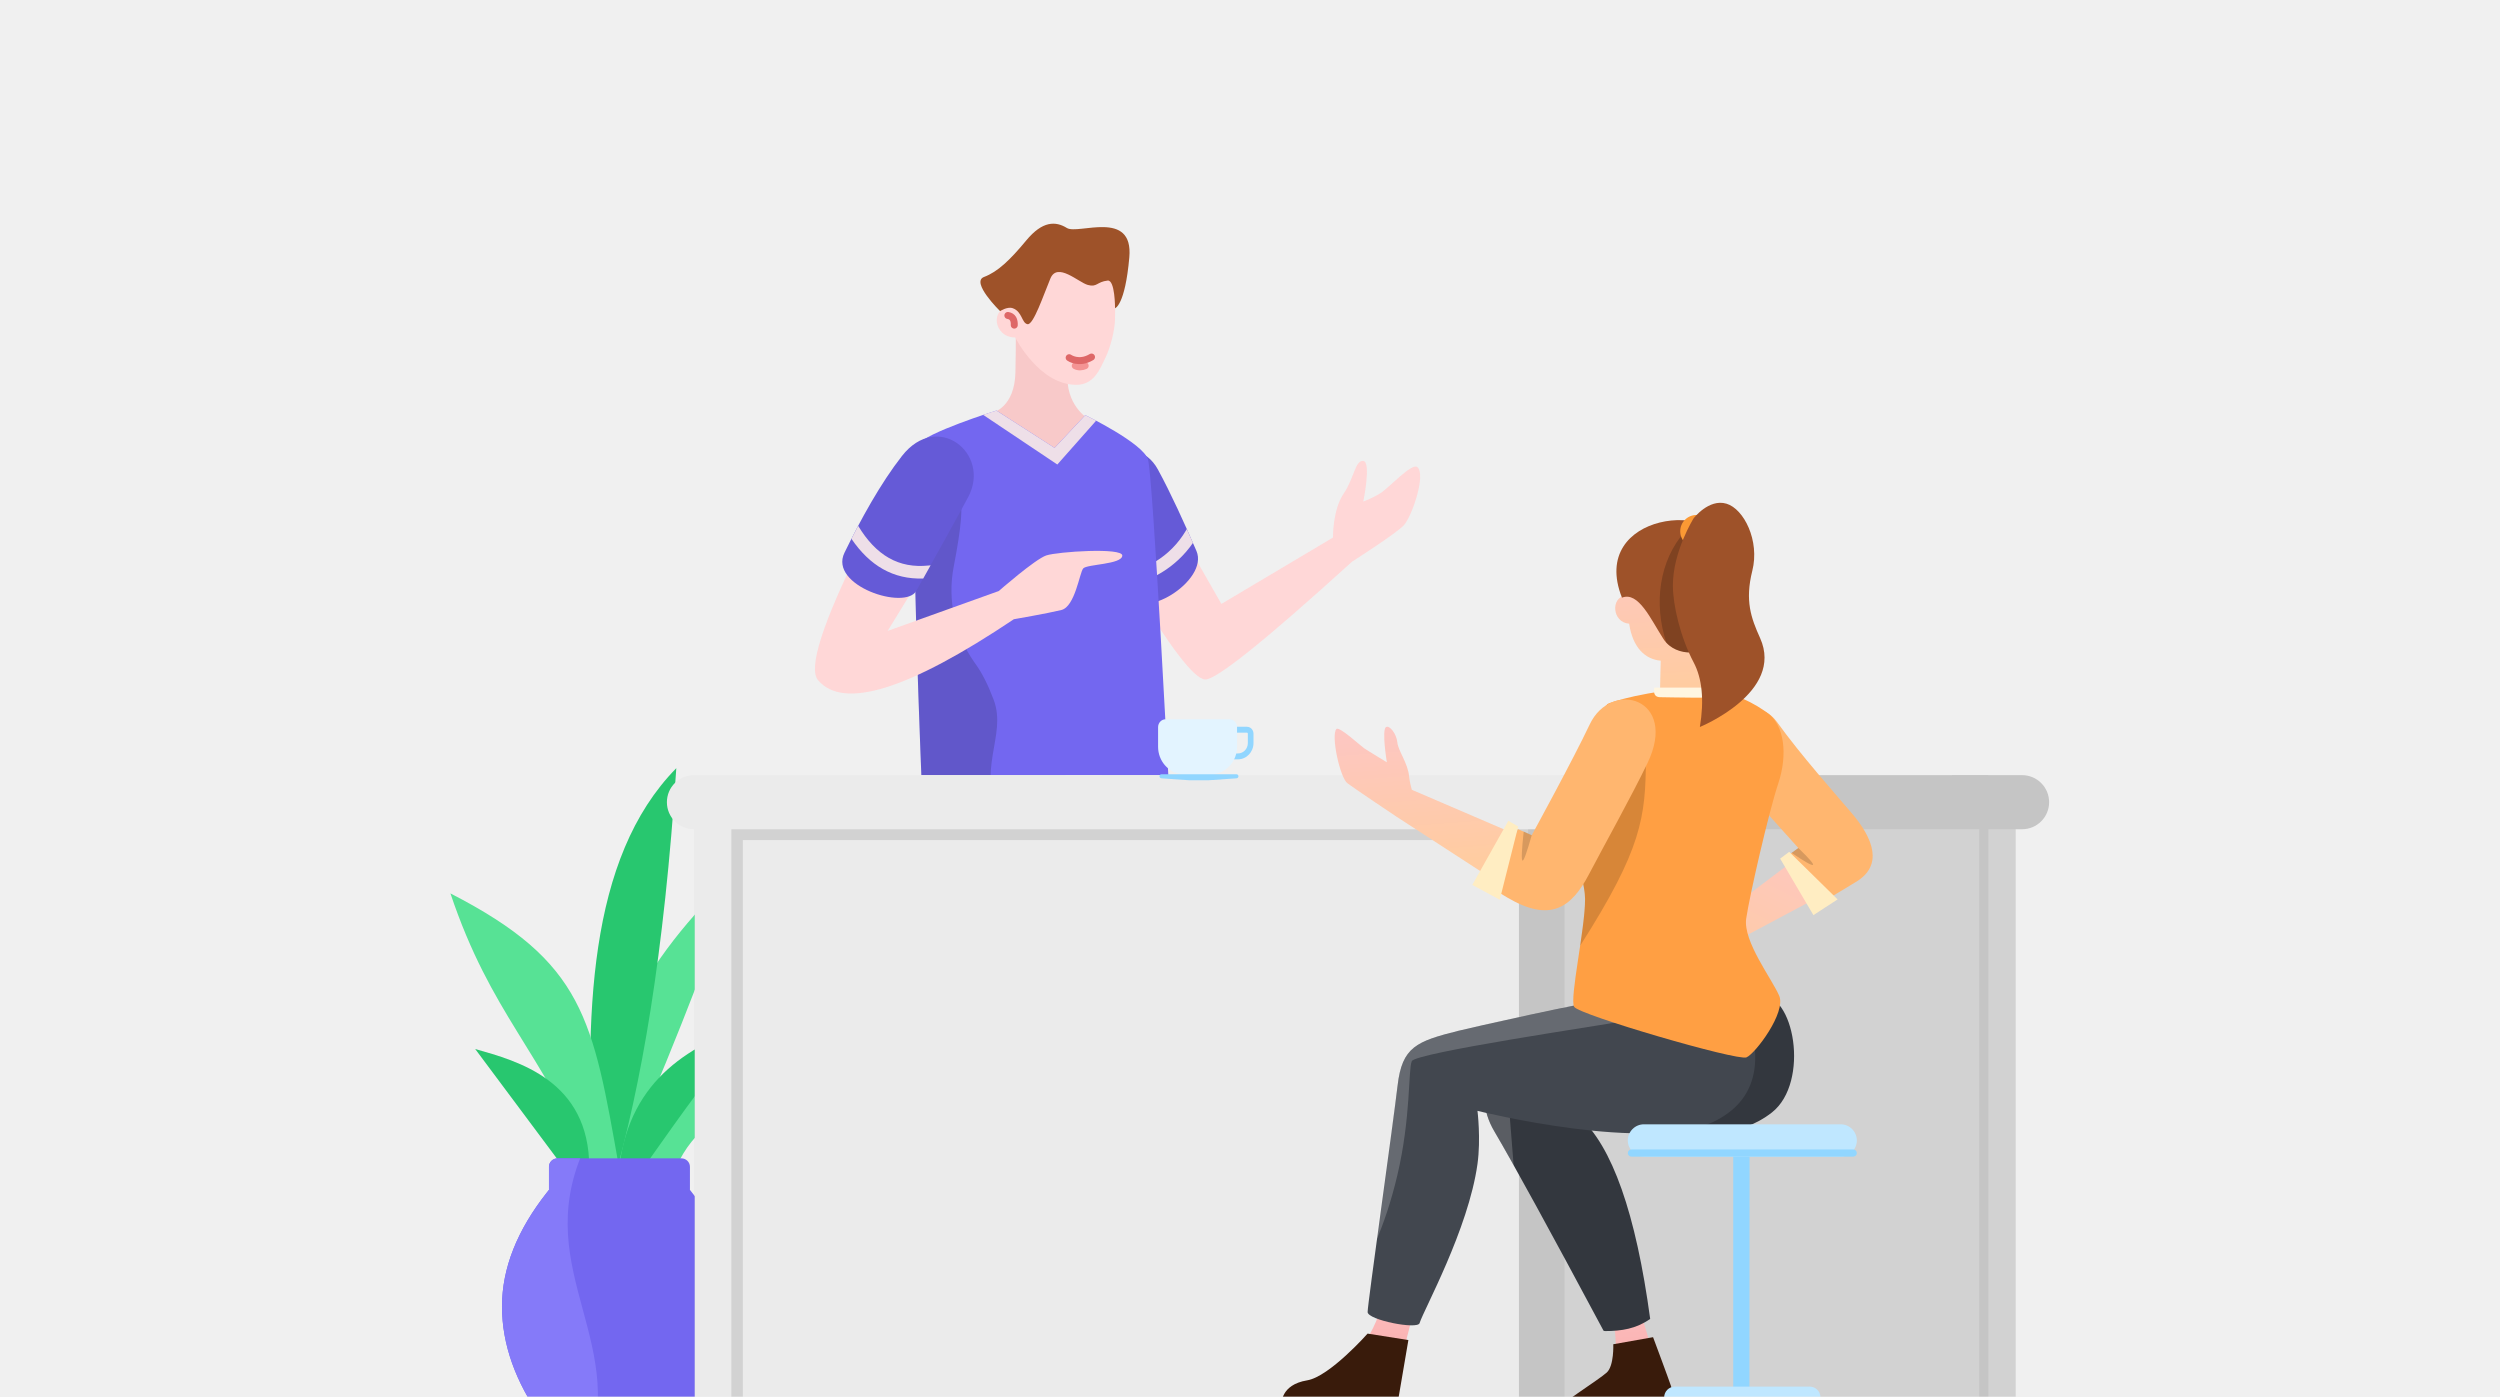
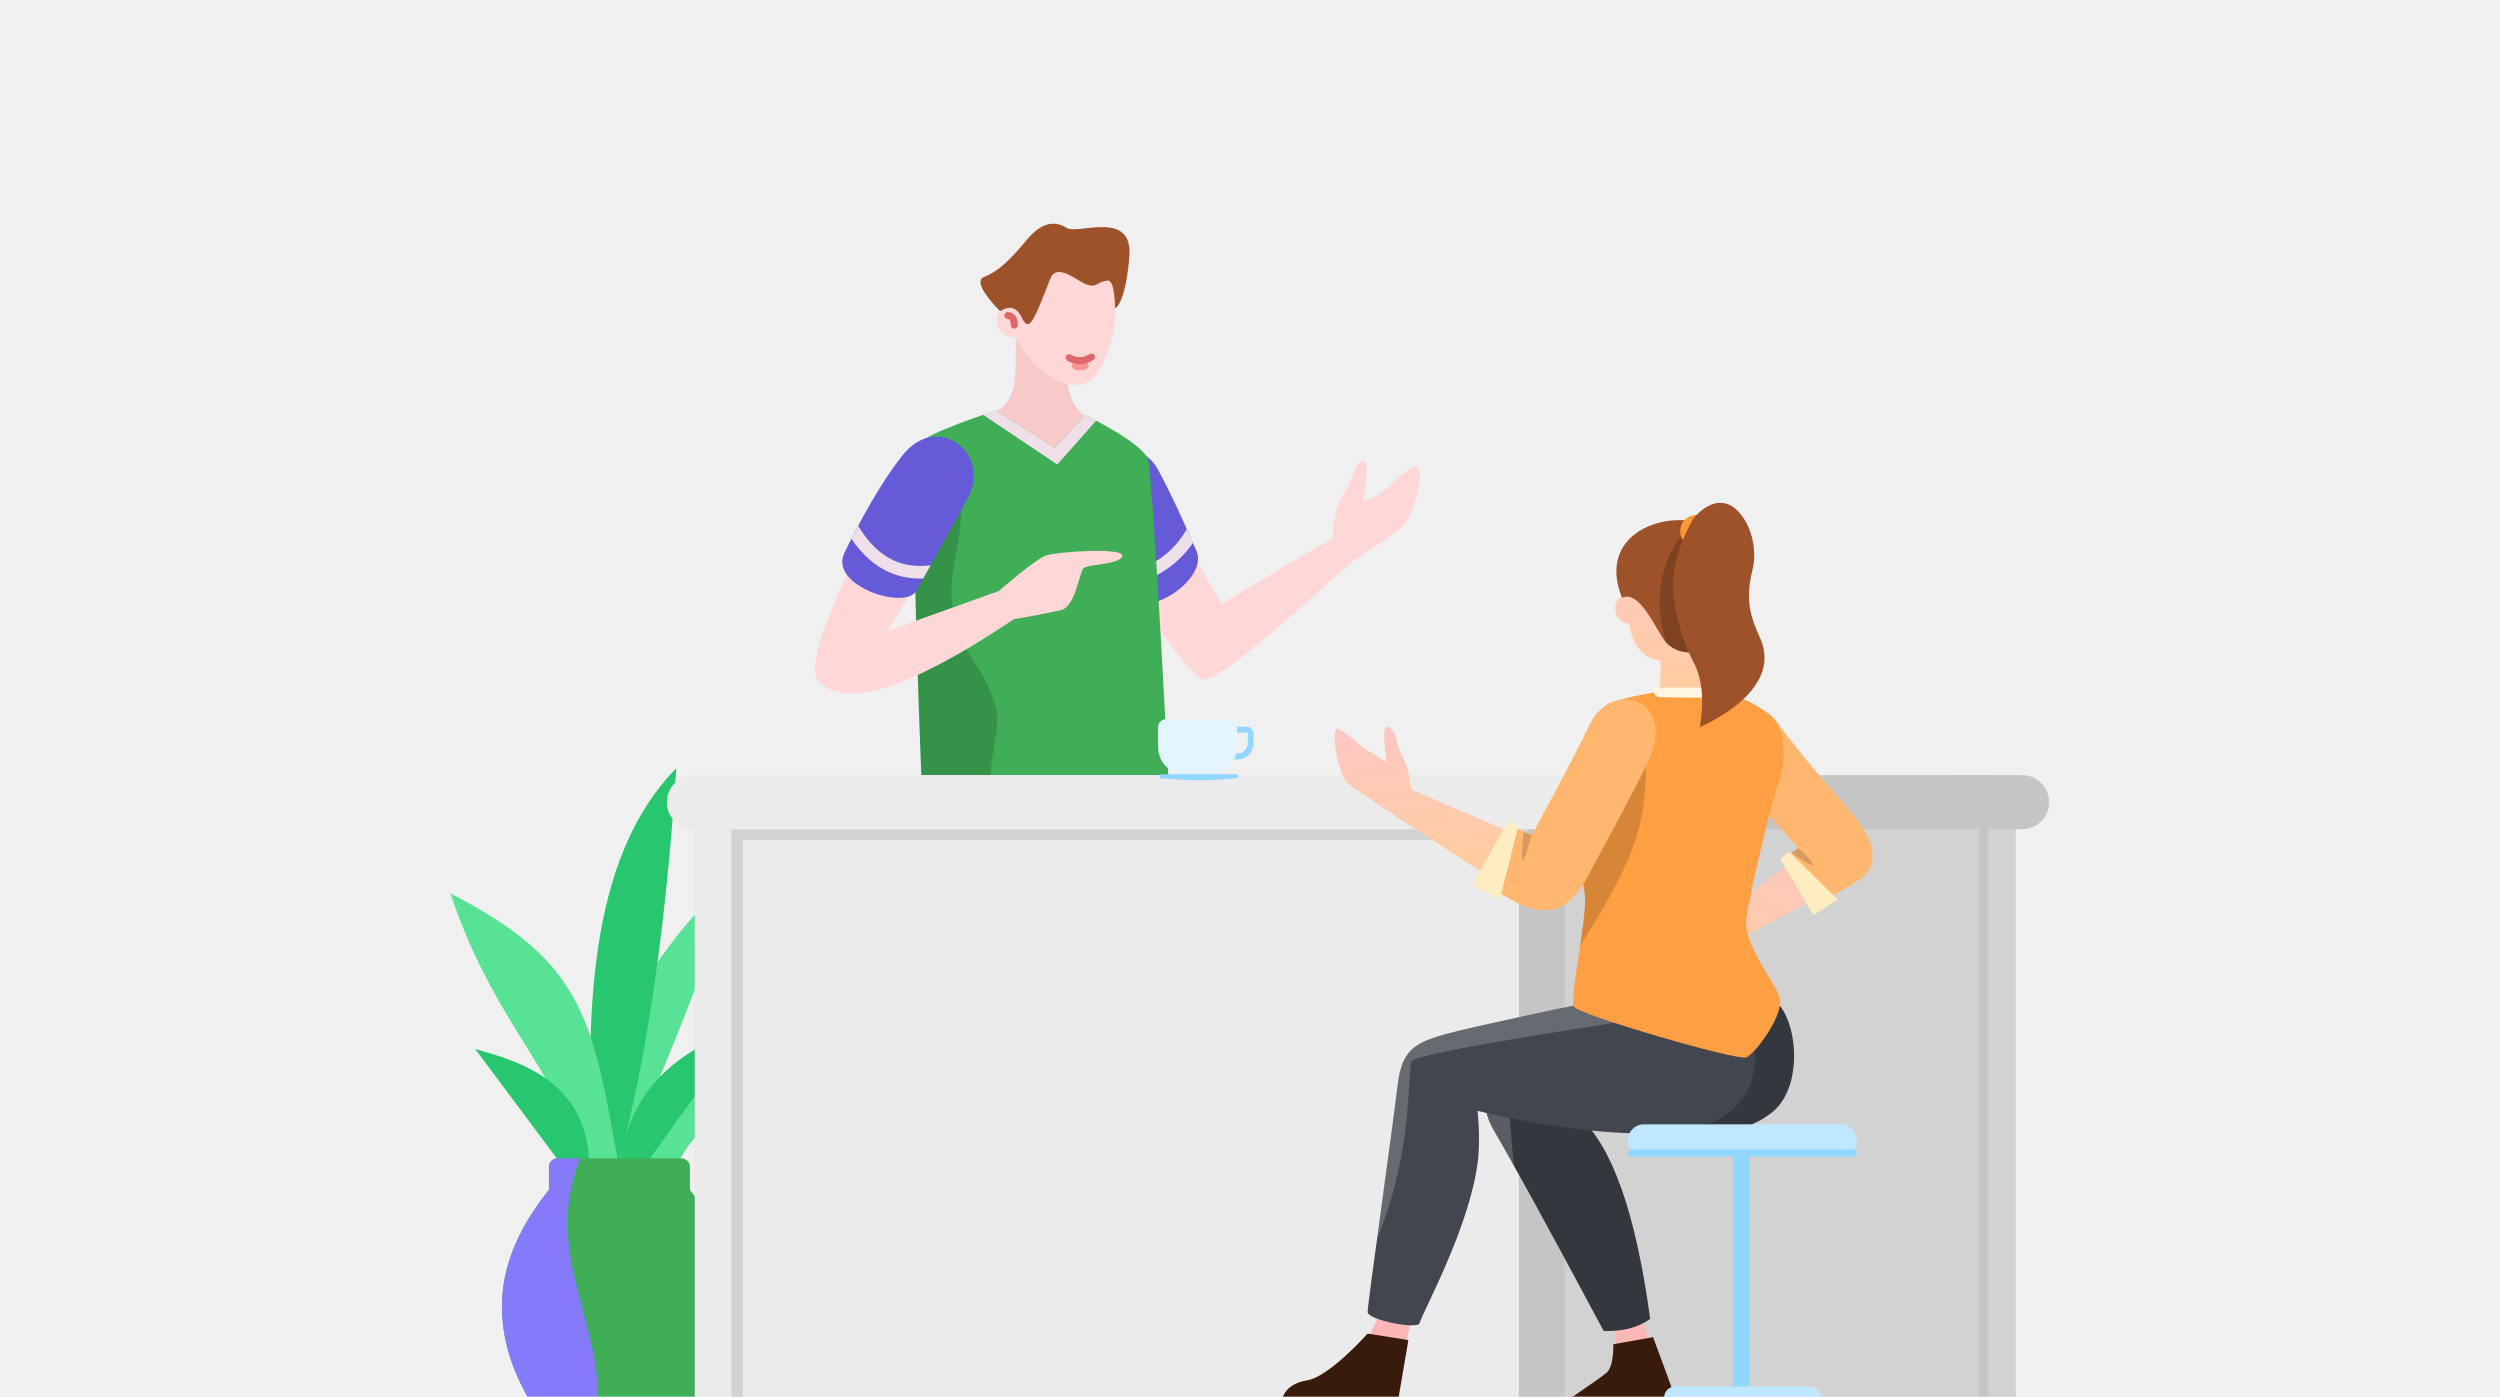
<svg xmlns="http://www.w3.org/2000/svg" xmlns:xlink="http://www.w3.org/1999/xlink" width="358px" height="200px" viewBox="0 0 358 200" version="1.1">
  <defs>
    <path d="M6,0 L352,0 C355.314,-6.08718376e-16 358,2.686 358,6 L358,200 L358,200 L0,200 L0,6 C-4.05812251e-16,2.686 2.686,6.08718376e-16 6,0 Z" id="path-1" />
    <path d="M7.952,0.064 L25.69,0.064 C26.366,0.064 26.914,0.603 26.914,1.268 L26.914,4.578 C31.399,10.144 33.642,15.71 33.642,21.277 C33.642,26.672 31.727,32.066 27.896,37.461 C27.668,37.784 27.293,37.976 26.894,37.976 L6.749,37.976 C6.349,37.976 5.975,37.784 5.746,37.461 C1.915,32.066 0,26.672 0,21.277 C0,15.815 2.159,10.354 6.477,4.893 L6.728,4.578 L6.728,1.268 C6.728,0.603 7.276,0.064 7.952,0.064 Z" id="path-3" />
    <linearGradient x1="37.551%" y1="102.348%" x2="37.551%" y2="13.407%" id="linearGradient-5">
      <stop stop-color="#752E73" offset="0%" />
      <stop stop-color="#222735" offset="100%" />
    </linearGradient>
    <linearGradient x1="49.141%" y1="69.518%" x2="51.897%" y2="4.78%" id="linearGradient-6">
      <stop stop-color="#752E73" offset="0%" />
      <stop stop-color="#222735" offset="100%" />
    </linearGradient>
    <linearGradient x1="46.146%" y1="-28.186%" x2="50%" y2="91.05%" id="linearGradient-7">
      <stop stop-color="#FDC6C6" offset="0%" />
      <stop stop-color="#FFCCA1" offset="100%" />
    </linearGradient>
    <linearGradient x1="46.571%" y1="-28.186%" x2="50%" y2="91.05%" id="linearGradient-8">
      <stop stop-color="#FDC6C6" offset="0%" />
      <stop stop-color="#FAB2B2" offset="100%" />
    </linearGradient>
    <linearGradient x1="45.662%" y1="-28.186%" x2="50%" y2="91.05%" id="linearGradient-9">
      <stop stop-color="#FDC6C6" offset="0%" />
      <stop stop-color="#FAB2B2" offset="100%" />
    </linearGradient>
    <linearGradient x1="44.189%" y1="-28.186%" x2="50%" y2="91.05%" id="linearGradient-10">
      <stop stop-color="#FDC6C6" offset="0%" />
      <stop stop-color="#FFCCA1" offset="100%" />
    </linearGradient>
    <linearGradient x1="42.314%" y1="-8.513%" x2="50%" y2="80.721%" id="linearGradient-11">
      <stop stop-color="#FDC6C6" offset="0%" />
      <stop stop-color="#FFCCA1" offset="100%" />
    </linearGradient>
  </defs>
  <g id="📝-Pages-New" stroke="none" stroke-width="1" fill="none" fill-rule="evenodd">
    <g id="Knowledge-Base" transform="translate(-670, -445)">
      <g id="Illustration" transform="translate(670, 445)">
        <mask id="mask-2" fill="white">
          <use xlink:href="#path-1" />
        </mask>
        <g id="Mask" />
        <g id="Coffe-Break" mask="url(#mask-2)">
          <g transform="translate(64, 32)">
            <g id="Group-79" transform="translate(0.5, 78)">
              <g id="Group-86">
                <path d="M23.979,58.234 C30.346,43.991 36.13,29.363 41.424,14.412 C29.228,25.78 19.744,39.63 21.095,58.234 L23.979,58.234 Z" id="Path-113" fill="#57E295" />
                <path d="M20.586,59.721 C19.079,35.435 19.718,12.88 32.347,0 C30.605,26.665 27.346,45.45 23.219,59.721 L20.586,59.721 Z" id="Rectangle" fill="#28C76F" />
                <path d="M20.007,57.192 C12.951,40.221 5.861,35.356 2.45563569e-14,17.935 C19.181,27.771 20.383,35.893 24.148,57.192 L20.007,57.192 Z" id="Path-112" fill="#57E295" />
                <path d="M16.209,57.192 L3.551,40.221 C9.665,41.944 19.883,44.735 19.883,57.192 L16.209,57.192 Z" id="Path-114" fill="#28C76F" />
                <path d="M28.048,57.192 L32.271,57.192 C34.954,51.651 38.735,47.837 47.884,52.461 C41.887,43.427 29.583,40.694 28.048,57.192 Z" id="Path-116" fill="#57E295" />
                <path d="M24.164,57.192 L27.675,57.192 C34.12,48.078 36.891,44.106 43.56,36.323 C34.774,39.62 25.756,44.106 24.164,57.192 Z" id="Path-117" fill="#28C76F" />
              </g>
              <g id="Group-85" transform="translate(7.384615, 55.8125)">
                <mask id="mask-4" fill="white">
                  <use xlink:href="#path-3" />
                </mask>
-                 <use id="Rectangle" fill="#7367F0" xlink:href="#path-3" />
+                 <use id="Rectangle" fill="#3fae56" xlink:href="#path-3" />
                <path d="M-4.282,-0.978 L11.622,-0.978 C4.008,16.458 19.027,26.784 11.622,44.155 L-4.282,44.155 L-4.282,-0.978 Z" id="Rectangle" fill="#857AF9" mask="url(#mask-4)" />
              </g>
            </g>
            <g id="Men4.4" transform="translate(52.5, 0)">
              <g id="LArm" transform="translate(39.53239, 32.45842)">
                <path d="M34.851,12.517 C34.851,12.517 34.789,8.585 36.36,6.26 C37.931,3.936 37.993,1.467 39.182,1.548 C40.371,1.628 39.193,7.367 39.193,7.367 C39.193,7.367 40.702,6.797 41.785,6.075 C42.869,5.353 46.155,1.794 46.923,2.424 C48.225,3.499 46.128,9.561 44.985,10.773 C43.84,11.985 37.58,15.972 37.58,15.972 C25.106,27.306 18.09,32.93 16.529,32.844 C14.969,32.757 11.469,28.182 6.03,19.117 L14.5,14.377 L18.87,22.02 L34.851,12.517 Z" id="Path" fill="#FFD7D7" />
                <path d="M0.935,10.367 C2.142,13.139 3.819,17 5.459,20.65 C7.31,24.768 17.13,18.686 15.299,14.44 C13.653,10.622 11.607,6.113 9.772,2.758 C6.415,-3.373 -2.972,1.401 0.935,10.367 Z" id="Path" fill="#655AD7" />
                <path d="M13.919,11.298 C14.22,11.969 14.514,12.635 14.799,13.286 C12.351,16.831 8.664,18.914 4.941,19.493 L4.179,17.779 L4.179,17.779 C7.749,17.375 11.548,15.338 13.795,11.513 L13.919,11.298 Z" id="Path" fill="#EEDFE8" />
              </g>
              <g id="Head" transform="translate(23.19555, 0)">
                <path d="M2.51,27.061 C2.51,27.061 5.606,26.341 5.713,21.317 C5.821,16.293 5.745,14.579 5.745,14.579 L13.084,14.457 C13.084,14.457 13.158,20.056 13.159,22.081 C13.162,26.49 16.468,28.196 16.468,28.196 C16.468,28.196 16.193,32.501 10.015,32.845 C5.191,33.115 2.51,27.061 2.51,27.061 Z" id="Path" fill="#F8C9C9" />
                <g id="Head1" transform="translate(0.3051, 0)">
                  <path d="M4.766,12.039 C1.725,11.923 2.221,16.333 5.381,16.327 C5.381,16.327 8.776,23.09 14.107,23.107 C16.675,23.116 17.514,20.85 18.284,19.26 C19.054,17.669 19.619,15.29 19.666,13.833 C19.716,12.28 19.722,7.177 19.722,7.177 L11.847,3.567 L4.648,7.171 L4.766,12.039 Z" id="Path" fill="#FFD7D7" />
                  <path d="M13.974,20.446 C14.454,20.645 14.987,20.527 15.385,20.297" id="Path" stroke="#F49494" stroke-linecap="round" transform="translate(14.67981, 20.42227) rotate(6) translate(-14.67981, -20.42227) " />
                  <path d="M0.912,7.661 C2.867,6.926 4.621,5.252 6.956,2.433 C9.29,-0.385 11.171,-0.348 12.78,0.649 C14.389,1.646 22.331,-2.081 21.718,4.851 C21.104,11.789 19.672,12.135 19.672,12.135 C19.672,12.135 19.686,8.054 18.616,8.177 C17.039,8.358 17.109,9.172 15.774,8.804 C14.439,8.436 11.416,5.487 10.42,7.871 C9.425,10.254 7.984,14.567 7.142,14.423 C6.3,14.274 6.394,12.615 5.024,12.135 C4.25,11.864 3.212,12.553 3.212,12.553 C3.212,12.553 -1.044,8.392 0.912,7.661 Z" id="Path" fill="#9E5229" />
                  <path d="M13.166,18.804 C13.166,18.804 14.24,20.132 16.281,19.541" id="Path" stroke="#DE6767" stroke-linecap="round" transform="translate(14.72367, 19.24829) rotate(-15) translate(-14.72367, -19.24829) " />
                  <path d="M5.072,14.632 C5.262,13.95 5.176,13.354 4.492,13.08" id="Path-8" stroke="#DE6767" stroke-linecap="round" transform="translate(4.82592, 13.85597) rotate(-13) translate(-4.82592, -13.85597) " />
                </g>
              </g>
              <g id="LLeg" transform="translate(27.37547, 68.80551)">
                <path d="M0,0 C0,0 5.19,56.278 5.351,60.191 C5.513,64.103 3.685,70.854 3.72,78.172 C3.756,85.49 3.745,102.601 4.388,109.221 C4.803,113.501 15.14,113.033 15.837,109.46 C16.972,103.636 20.649,64.913 20.7,57.924 C20.752,50.935 21.193,0.673 21.193,0.673 L0,0 Z" id="Path" fill="url(#linearGradient-5)" />
                <path d="M8.253,61.942 L8.265,62.082 C8.438,64.467 6.933,72.317 3.751,85.63 L3.72,78.172 L3.72,78.172 C3.685,70.985 5.448,64.344 5.358,60.403 L5.351,60.191 C5.297,58.872 4.672,51.607 3.866,42.552 L4.242,43.878 C6.449,51.733 7.786,57.755 8.253,61.942 Z" id="Path" fill-opacity="0.192" fill="#FFFFFF" />
                <ellipse id="Oval" fill-opacity="0.192" fill="#FFFFFF" transform="translate(17.34076, 60.86724) rotate(3) translate(-17.34076, -60.86724) " cx="17.341" cy="60.867" rx="2.549" ry="4.328" />
              </g>
              <g id="RLeg" transform="translate(7.802445, 68.52333)">
                <path d="M10.037,0.739 C10.037,0.739 6.427,39.354 6.476,46.749 C6.525,54.144 7.587,57.391 6.075,62.696 C4.564,68.001 3.182,103.97 3.274,108.797 C3.365,113.548 14.102,113.271 14.453,110.012 C15.125,103.778 21.595,66.25 22.372,59.968 C23.148,53.686 32.747,0.206 32.747,0.206 L10.037,0.739 Z" id="Path" fill="url(#linearGradient-6)" />
                <path d="M13.057,26.948 L12.375,29.399 C10.378,36.632 8.535,44.281 9.018,55.208 L9.041,55.707 C9.16,58.074 7.644,71.811 4.492,96.918 L4.192,98.682 C3.883,100.482 3.608,102.018 3.367,103.289 L3.435,101.066 C3.837,88.792 4.918,66.758 6.075,62.696 C7.587,57.391 6.525,54.144 6.476,46.749 C6.441,41.573 8.2,21.098 9.259,9.28 L10.037,0.739 L14.756,0.629 L14.768,1.944 C14.851,14.085 14.281,22.42 13.057,26.948 L13.057,26.948 Z" id="Path" fill-opacity="0.192" fill="#FFFFFF" />
                <ellipse id="Oval" fill-opacity="0.192" fill="#FFFFFF" transform="translate(18.20958, 60.51244) rotate(5) translate(-18.20958, -60.51244) " cx="18.21" cy="60.512" rx="2.913" ry="4.689" />
              </g>
              <g id="Body" transform="translate(14.0444, 26.79107)">
-                 <path d="M24.867,0.656 C24.867,0.656 33.142,4.662 33.85,7.012 C34.559,9.361 36.932,55.454 36.932,55.454 C25.256,60.793 13.47,61.259 1.561,56.369 C1.561,56.369 -0.547,7.123 0.819,4.948 C1.923,3.186 12.145,0 12.145,0 L20.468,5.345 L24.867,0.656 Z" id="Path" fill="#7367F0" />
+                 <path d="M24.867,0.656 C24.867,0.656 33.142,4.662 33.85,7.012 C34.559,9.361 36.932,55.454 36.932,55.454 C25.256,60.793 13.47,61.259 1.561,56.369 C1.561,56.369 -0.547,7.123 0.819,4.948 C1.923,3.186 12.145,0 12.145,0 L20.468,5.345 L24.867,0.656 Z" id="Path" fill="#3fae56" />
                <path d="M6.863,12.489 C7.399,13.435 7.123,16.711 6.033,22.319 C5.105,27.097 6.166,32.039 8.968,36.026 L9.125,36.246 C10.073,37.553 10.946,39.272 11.745,41.406 C13.723,46.685 9.103,51.078 12.743,59.405 C9.028,58.912 5.3,57.904 1.561,56.369 L1.338,50.873 C0.944,40.74 0.181,19.275 0.396,9.682 L0.88,9.772 C4.205,10.414 6.199,11.319 6.863,12.489 Z" id="Path" fill-opacity="0.16" fill="#000000" />
                <path d="M12.145,0 L20.468,5.345 L24.867,0.656 L25.496,0.97 C25.747,1.098 26.063,1.261 26.423,1.451 L20.865,7.728 L10.237,0.613 L11.034,0.35 C11.713,0.129 12.145,0 12.145,0 Z" id="Path" fill="#EEDFE8" />
              </g>
              <g id="RArm" transform="translate(0, 30.39757)">
                <path d="M26.528,22.236 C26.528,22.236 31.739,17.668 33.335,17.138 C34.93,16.608 44.273,15.971 44.214,17.169 C44.147,18.452 39.129,18.379 38.609,19.01 C38.089,19.641 37.45,24.472 35.485,24.956 C33.523,25.441 28.683,26.276 28.683,26.276 C13.598,36.383 4.25,39.291 0.641,34.997 C-0.799,33.285 1.296,26.772 6.924,15.456 L18.268,15.456 L10.613,27.949 L26.528,22.236 Z" id="Path" fill="#FFD7D7" />
                <path d="M12.665,2.894 C9.631,6.768 6.759,11.971 4.426,16.76 C2.138,21.458 13.117,25.054 14.716,22.211 C17.367,17.495 21.535,9.961 22.184,8.71 C25.391,2.53 17.751,-3.601 12.665,2.894 Z" id="Path" fill="#655AD7" />
                <path d="M16.517,18.58 L16.764,18.551 L15.706,20.445 L15.706,20.445 C11.435,20.594 8.059,18.627 5.423,14.755 C5.737,14.138 6.058,13.518 6.387,12.898 C8.945,17.131 12.188,19.045 16.517,18.58 L16.517,18.58 Z" id="Path" fill="#EEDFE8" />
              </g>
            </g>
            <g id="Group-26" transform="translate(31, 79)">
              <g id="Group-25" transform="translate(4.5, 0)">
                <polygon id="Rectangle" fill="#91D6FF" points="53.09 2.583 61.811 2.583 61.811 78.571 53.09 78.571" />
                <polygon id="Rectangle" fill="#E3F4FF" points="53.09 -2.427296e-13 58.323 -2.427296e-13 58.323 78.571 53.09 78.571" />
                <polygon id="Rectangle" fill="#D2D2D2" points="2.39646776e-14 2.583 43.171 2.583 43.171 17.176 8.721 17.176 8.721 102.656 0 102.656" />
                <polygon id="Rectangle" fill="#EBEBEB" points="9.80718986e-14 2.583 5.233 2.583 5.233 102.656 8.81955466e-14 102.656" />
              </g>
              <g id="Group-25" transform="translate(0.5, 0)">
                <polygon id="Rectangle" fill="#D2D2D2" points="184.451 2.583 193.148 2.583 193.148 102.656 184.451 102.656" />
                <polygon id="Rectangle" fill="#C5C5C5" points="184.02 -2.427296e-13 189.238 -2.427296e-13 189.238 102.656 184.02 102.656" />
                <polygon id="Rectangle" fill="#D2D2D2" points="123.317 2.583 187.933 2.583 187.933 102.318 132.014 102.656 123.317 102.656" />
                <polygon id="Rectangle" fill="#EBEBEB" points="10.871 -1.91433929e-13 124.622 -2.75266377e-13 124.622 102.783 10.871 102.783" />
                <polygon id="Rectangle" fill="#C5C5C5" points="122.013 2.583 127.231 2.583 127.231 102.783 122.013 102.783" />
                <polygon id="Rectangle" fill="#C5C5C5" points="123.317 2.583 128.535 2.583 128.535 102.656 123.317 102.656" />
                <path d="M128.951,0 L194.06,0 C196.2,6.21655142e-15 197.934,1.734 197.934,3.874 C197.934,6.014 196.2,7.748 194.06,7.748 L128.951,7.748 C126.812,7.748 125.077,6.014 125.077,3.874 C125.077,1.734 126.812,3.93032193e-16 128.951,0 Z" id="Rectangle" fill="#C5C5C5" />
                <polygon id="Rectangle" fill="#D2D2D2" points="9.566 1.55 123.317 1.55 123.317 9.298 9.566 9.298" />
                <path d="M3.874,0 L129.009,0 C131.149,1.32702242e-14 132.883,1.734 132.883,3.874 C132.883,6.014 131.149,7.748 129.009,7.748 L3.874,7.748 C1.734,7.748 2.62021462e-16,6.014 0,3.874 C-2.62021462e-16,1.734 1.734,-5.10570166e-17 3.874,0 Z" id="Rectangle" fill="#EBEBEB" />
              </g>
            </g>
            <g id="Cup" transform="translate(108.5, 75.5) scale(-1, 1) translate(-108.5, -75.5) translate(101.5, 71)">
              <path d="M3.637,1.073 L0.942,1.073 C0.422,1.073 0,1.514 0,2.057 L0,3.406 C0,4.694 1,5.739 2.233,5.739 L3.637,5.739 C3.86,5.739 4.041,5.55 4.041,5.317 C4.041,5.084 3.86,4.895 3.637,4.895 L2.233,4.895 C1.446,4.895 0.808,4.228 0.808,3.406 L0.808,2.057 C0.808,1.98 0.868,1.917 0.942,1.917 L3.637,1.917 C3.86,1.917 4.041,1.728 4.041,1.495 C4.041,1.262 3.86,1.073 3.637,1.073 Z" id="Path" fill="#91D6FF" />
              <path d="M12.585,0 C13.18,0 13.662,0.504 13.662,1.125 L13.662,3.938 C13.662,5.962 12.199,7.63 10.317,7.85 L10.316,8.438 L5.602,8.438 L5.602,7.838 C3.767,7.572 2.354,5.927 2.354,3.938 L2.354,1.125 C2.354,0.504 2.837,0 3.431,0 L12.585,0 Z" id="Path" fill="#E3F4FF" />
              <path d="M2.435,7.875 L13.18,7.875 C13.336,7.875 13.462,8.001 13.462,8.156 C13.462,8.315 13.339,8.446 13.181,8.457 L9.237,8.731 L9.237,8.731 L6.41,8.731 L2.434,8.457 C2.276,8.446 2.154,8.315 2.154,8.156 C2.154,8.001 2.28,7.875 2.435,7.875 Z" id="Rectangle" fill="#91D6FF" />
            </g>
            <g id="Wom3.8" transform="translate(118.5, 40)">
              <g id="RArm" transform="translate(54.04724, 29.00508)">
                <path d="M10.009,31.176 C10.009,31.176 4.468,36.149 4.85,36.691 C5.233,37.237 8.08,35.784 8.08,35.784 C8.08,35.784 4.75,41.974 5.521,42.398 C6.292,42.823 10.067,41.699 11.176,40.402 C12.286,39.105 13.805,33.282 13.805,33.282 L20.99,22.247 L15.134,19.669 L10.009,31.176 Z" id="Path" fill="url(#linearGradient-7)" transform="translate(12.91097, 31.07939) rotate(28.86647) translate(-12.91097, -31.07939) " />
                <path d="M10.257,8.268 C12.687,11.267 20.972,20.429 20.972,20.429 C20.972,20.429 20.427,20.835 19.336,21.647 L24.655,28.051 C26.919,26.674 28.428,25.761 29.181,25.314 C33.214,22.917 31.671,19.048 28.687,15.518 C26.396,12.806 21.414,7.25 17.908,2.373 C14.421,-2.48 5.542,2.448 10.257,8.268 Z" id="Path" fill="#FFB66F" />
                <path d="M20.972,20.429 C22.527,21.927 23.223,22.735 23.062,22.851 C22.9,22.967 21.882,22.39 20.009,21.12 L20.972,20.429 Z" id="Path-15" fill-opacity="0.16" fill="#000000" />
                <polygon id="Path-76" fill="#FFEDC2" points="19.666 20.977 26.598 27.789 23.132 30.041 18.37 21.949" />
              </g>
              <g id="LLeg" transform="translate(52.23785, 101.9409) scale(-1, 1) translate(-52.23785, -101.9409) translate(29.73785, 70.4409)">
                <path d="M24.653,41.222 L28.375,53.311 L22.119,53.594 C22.119,53.594 23.001,49.459 21.742,45.583 C20.732,42.471 19.908,40.918 19.908,40.918 L24.653,41.222 Z" id="Path" fill="url(#linearGradient-8)" transform="translate(24.14153, 47.25597) scale(-1, 1) translate(-24.14153, -47.25597) " />
                <path d="M26.571,50.085 C26.571,50.085 26.226,53.146 27.221,54.191 C28.217,55.235 33.607,59.211 34.029,59.966 C34.451,60.72 33.696,61.553 33.696,61.553 C33.696,61.553 27.874,62.061 25.255,60.466 C23.365,59.314 22.022,58.387 22.022,58.387 L21.311,59.905 L18.198,59.229 C18.198,59.229 17.402,56.687 17.905,55.485 C18.407,54.282 20.958,48.681 20.958,48.681 C20.958,48.681 22.829,49.149 26.571,50.085 Z" id="Path" fill="#391B0B" transform="translate(25.94766, 55.1555) rotate(-4) translate(-25.94766, -55.1555) " />
                <path d="M5.425,0.016 C10.131,0.479 33.311,6.045 38.084,7.034 C42.856,8.022 46.891,13.371 43.252,19.564 C40.527,24.198 35.312,33.717 27.609,48.121 C27.537,48.138 27.468,48.169 27.395,48.169 C25.045,48.169 22.949,47.845 20.932,46.427 C22.976,31.324 26.377,21.668 31.136,17.459 C31.136,17.459 12.703,24.142 3.484,16.851 C-1.954,12.55 0.239,-0.494 5.425,0.016 Z" id="Path" fill="#33373E" />
                <path d="M43.252,19.564 C42.513,20.821 41.563,22.495 40.487,24.422 L41.723,8.776 C44.5,11.041 45.886,15.081 43.252,19.564 Z" id="Combined-Shape" fill-opacity="0.192" fill="#FFFFFF" />
              </g>
              <g id="RLeg" transform="translate(34.54793, 100.3871) scale(-1, 1) translate(-34.54793, -100.3871) translate(0.047934, 68.88706)">
                <path d="M53.429,41.881 C53.429,41.881 51.356,51.101 48.658,52.088 C47.619,52.468 55.068,53.553 55.068,53.553 L57.327,44.707 L53.429,41.881 Z" id="Path" fill="url(#linearGradient-9)" transform="translate(52.94289, 47.71694) scale(-1, 1) translate(-52.94289, -47.71694) " />
                <path d="M50.697,49.644 L50.834,61.353 L54.286,61.355 L54.316,58.47 C54.316,58.47 55.405,61.16 57.069,61.315 C58.738,61.47 67.196,61.535 67.196,61.535 C67.196,61.535 67.814,58.833 64.113,57.608 C61.034,56.589 56.609,49.643 56.609,49.643 L50.697,49.644 Z" id="Path" fill="#391B0B" transform="translate(58.96594, 55.58881) rotate(-9) translate(-58.96594, -55.58881) " />
                <path d="M3.051,0.091 C-1.524,9.765 -0.597,16.263 5.832,19.585 C15.158,24.403 39.972,18.186 39.972,18.186 C39.972,18.186 39.473,22.208 39.972,25.795 C41.275,35.163 47.682,46.689 48.265,48.588 C48.559,49.545 55.705,48.131 55.705,46.997 C55.705,45.862 52.059,20.041 51.41,14.541 C50.764,9.041 48.726,8.242 42.773,6.739 C41.406,6.393 23.68,2.369 22.199,2.486 C13.712,3.158 7.329,2.36 3.051,0.091 Z" id="Path" fill="#42474F" />
                <path d="M22.199,2.486 C23.68,2.369 41.406,6.393 42.773,6.739 L43.75,6.989 C48.828,8.315 50.71,9.305 51.364,14.173 L51.54,15.571 C52.076,19.65 53.524,29.241 54.67,37.226 C53.377,34.291 52.307,31.035 51.46,27.457 C49.486,19.118 49.908,12.27 49.378,11.071 C48.847,9.872 22.919,6.044 18.463,5.254 C16.524,4.91 15.43,4.057 15.181,2.695 C17.335,2.756 19.674,2.686 22.199,2.486 Z" id="Path" fill-opacity="0.192" fill="#FFFFFF" />
              </g>
              <g id="Head" transform="translate(48.72965, 1.744522)">
                <path d="M1.48,11.573 C-0.558,11.796 -0.413,15.383 2.067,15.57 C2.574,19.027 4.382,20.675 6.586,20.865 L6.463,26.095 L16.213,26.089 C16.213,26.089 13.467,22.395 13.604,17.337 C13.741,12.279 13.512,7.528 13.512,7.528 L0.885,7.755 L1.48,11.573 Z" id="Path" fill="url(#linearGradient-10)" />
                <path d="M16.433,11.841 C14.06,10.902 12.307,14.947 10.491,17.759 C8.675,20.571 3.971,20.093 3.323,17.759 C0.868,12.647 -1.247,5.697 1.617,5.126 C2.02,-2.262 21.334,-0.518 16.433,11.841 Z" id="Path" fill="#9E5229" transform="translate(8.734338, 10.21501) scale(-1, 1) translate(-8.734338, -10.21501) " />
                <path d="M14.432,2.329 C15.26,3.033 15.788,3.967 15.852,5.126 C18.716,5.697 16.601,12.647 14.146,17.759 C13.543,19.93 9.433,20.495 7.4,18.302 C5.546,12.74 6.338,6.521 10.087,2.331 L10.087,2.331 Z" id="Combined-Shape" fill-opacity="0.199" fill="#000000" />
                <ellipse id="Oval" fill="#FB9934" cx="11.706" cy="2.331" rx="2.328" ry="2.331" />
              </g>
              <g id="Body" transform="translate(41.63287, 26.17953)">
                <path d="M25.254,2.673 C27.429,5.872 31.054,16.731 31.26,19.174 C31.492,21.992 28.475,26.481 28.425,30.56 C28.381,34.64 30.675,44.852 29.986,45.999 C29.302,47.147 6.588,53.781 5.309,53.236 C4.029,52.69 -0.388,46.811 0.621,44.422 C1.636,42.032 5.829,36.612 5.349,33.357 C4.875,30.101 2.12,18.085 0.752,13.995 C-0.61,9.905 -0.156,5.611 2.387,3.852 C3.645,2.981 7.002,0.507 12.98,0.518 C18.959,0.53 25.086,2.425 25.254,2.673 Z" id="Path" fill="#FF9F43" transform="translate(15.63632, 26.89262) scale(-1, 1) translate(-15.63632, -26.89262) " />
                <path d="M1.142,16.551 L11.565,9.041 L11.562,10.414 C11.524,18.883 10.992,23.37 2.145,37.251 L2.35,35.837 C2.638,33.783 2.862,31.86 2.848,30.56 C2.816,27.986 1.604,25.25 0.771,22.872 L1.142,16.551 Z" id="Path" fill-opacity="0.16" fill="#000000" />
                <path d="M12.769,0.284 C12.601,1.201 12.884,1.66 13.618,1.66 C14.72,1.66 22.107,1.904 23.108,1.469 C23.775,1.179 24.008,0.784 23.808,0.284 L12.769,0.284 Z" id="Path-68" fill="#FFF6E1" />
              </g>
              <g id="LArm" transform="translate(8.527888, 27.96918)">
                <path d="M9.009,17.018 C9.009,17.018 2.984,12.995 1.919,12.187 C0.858,11.382 -0.475,5.28 0.351,4.424 C0.75,4.01 3.764,6.797 4.302,7.17 C4.836,7.54 7.57,9.187 7.57,9.187 C7.57,9.187 6.796,4.517 7.462,4.14 C7.955,3.866 8.94,5.068 9.072,6.338 C9.204,7.609 10.574,9.266 10.751,11.194 C10.831,12.036 11.142,13.127 11.142,13.127 L27.861,20.311 L26.112,28.122 L9.009,17.018 Z" id="Path" fill="url(#linearGradient-11)" />
                <path d="M44.895,9.302 C42.586,14.101 38.665,21.117 36.511,25.231 C33.962,30.098 30.925,32.161 24.799,28.549 C24.321,28.267 23.566,27.812 22.532,27.184 L26.324,18.759 C27.651,19.346 28.315,19.639 28.315,19.639 C28.315,19.639 34.181,8.921 36.617,3.775 C39.716,-2.766 49.364,0.016 44.895,9.302 Z" id="Path" fill="#FFB66F" />
                <path d="M28.315,19.639 C27.6,22.159 27.158,23.368 26.989,23.269 C26.82,23.169 26.879,21.779 27.167,19.098 L28.315,19.639 Z" id="Path" fill-opacity="0.16" fill="#000000" />
                <polygon id="Path-75" fill="#FFEDC2" points="26.378 18.387 23.736 28.875 19.806 26.749 24.963 17.57" />
              </g>
              <path d="M67.21,2.22 C67.21,2.22 65.032,-0.621 62.517,0.125 C60.002,0.87 57.726,5.439 58.807,9.733 C59.882,14.028 58.995,16.478 57.691,19.373 C54.188,27.159 66.316,32.103 66.316,32.103 C65.685,28.257 65.983,25.172 67.21,22.85 C69.105,19.262 70.182,14.66 70.182,11.845 C70.182,6.948 67.21,2.22 67.21,2.22 Z" id="Path" fill="#9E5229" transform="translate(63.619, 16.05167) scale(-1, 1) translate(-63.619, -16.05167) " />
            </g>
            <g id="Cafe-Table" transform="translate(166.5, 129)">
              <polygon id="Path" fill="#91D6FF" points="17.699 1.801 17.699 52.702 20.007 52.658 20.041 2.774" />
              <path d="M4.918,0 L33.082,0 C34.361,2.82248679e-15 35.397,1.037 35.397,2.316 C35.397,3.594 34.361,4.631 33.082,4.631 L4.918,4.631 C3.639,4.631 2.603,3.594 2.603,2.316 C2.603,1.037 3.639,2.34918014e-16 4.918,0 Z" id="Rectangle" fill="#BFE7FF" />
              <path d="M3.117,3.602 L34.883,3.602 C35.167,3.602 35.397,3.832 35.397,4.117 C35.397,4.401 35.167,4.631 34.883,4.631 L3.117,4.631 C2.833,4.631 2.603,4.401 2.603,4.117 C2.603,3.832 2.833,3.602 3.117,3.602 Z" id="Rectangle" fill="#91D6FF" />
              <path d="M9.352,37.563 L28.648,37.563 C29.501,37.563 30.192,38.254 30.192,39.107 C30.192,39.959 29.501,40.65 28.648,40.65 L9.352,40.65 C8.499,40.65 7.808,39.959 7.808,39.107 C7.808,38.254 8.499,37.563 9.352,37.563 Z" id="Rectangle" fill="#BFE7FF" />
            </g>
          </g>
        </g>
      </g>
    </g>
  </g>
</svg>
